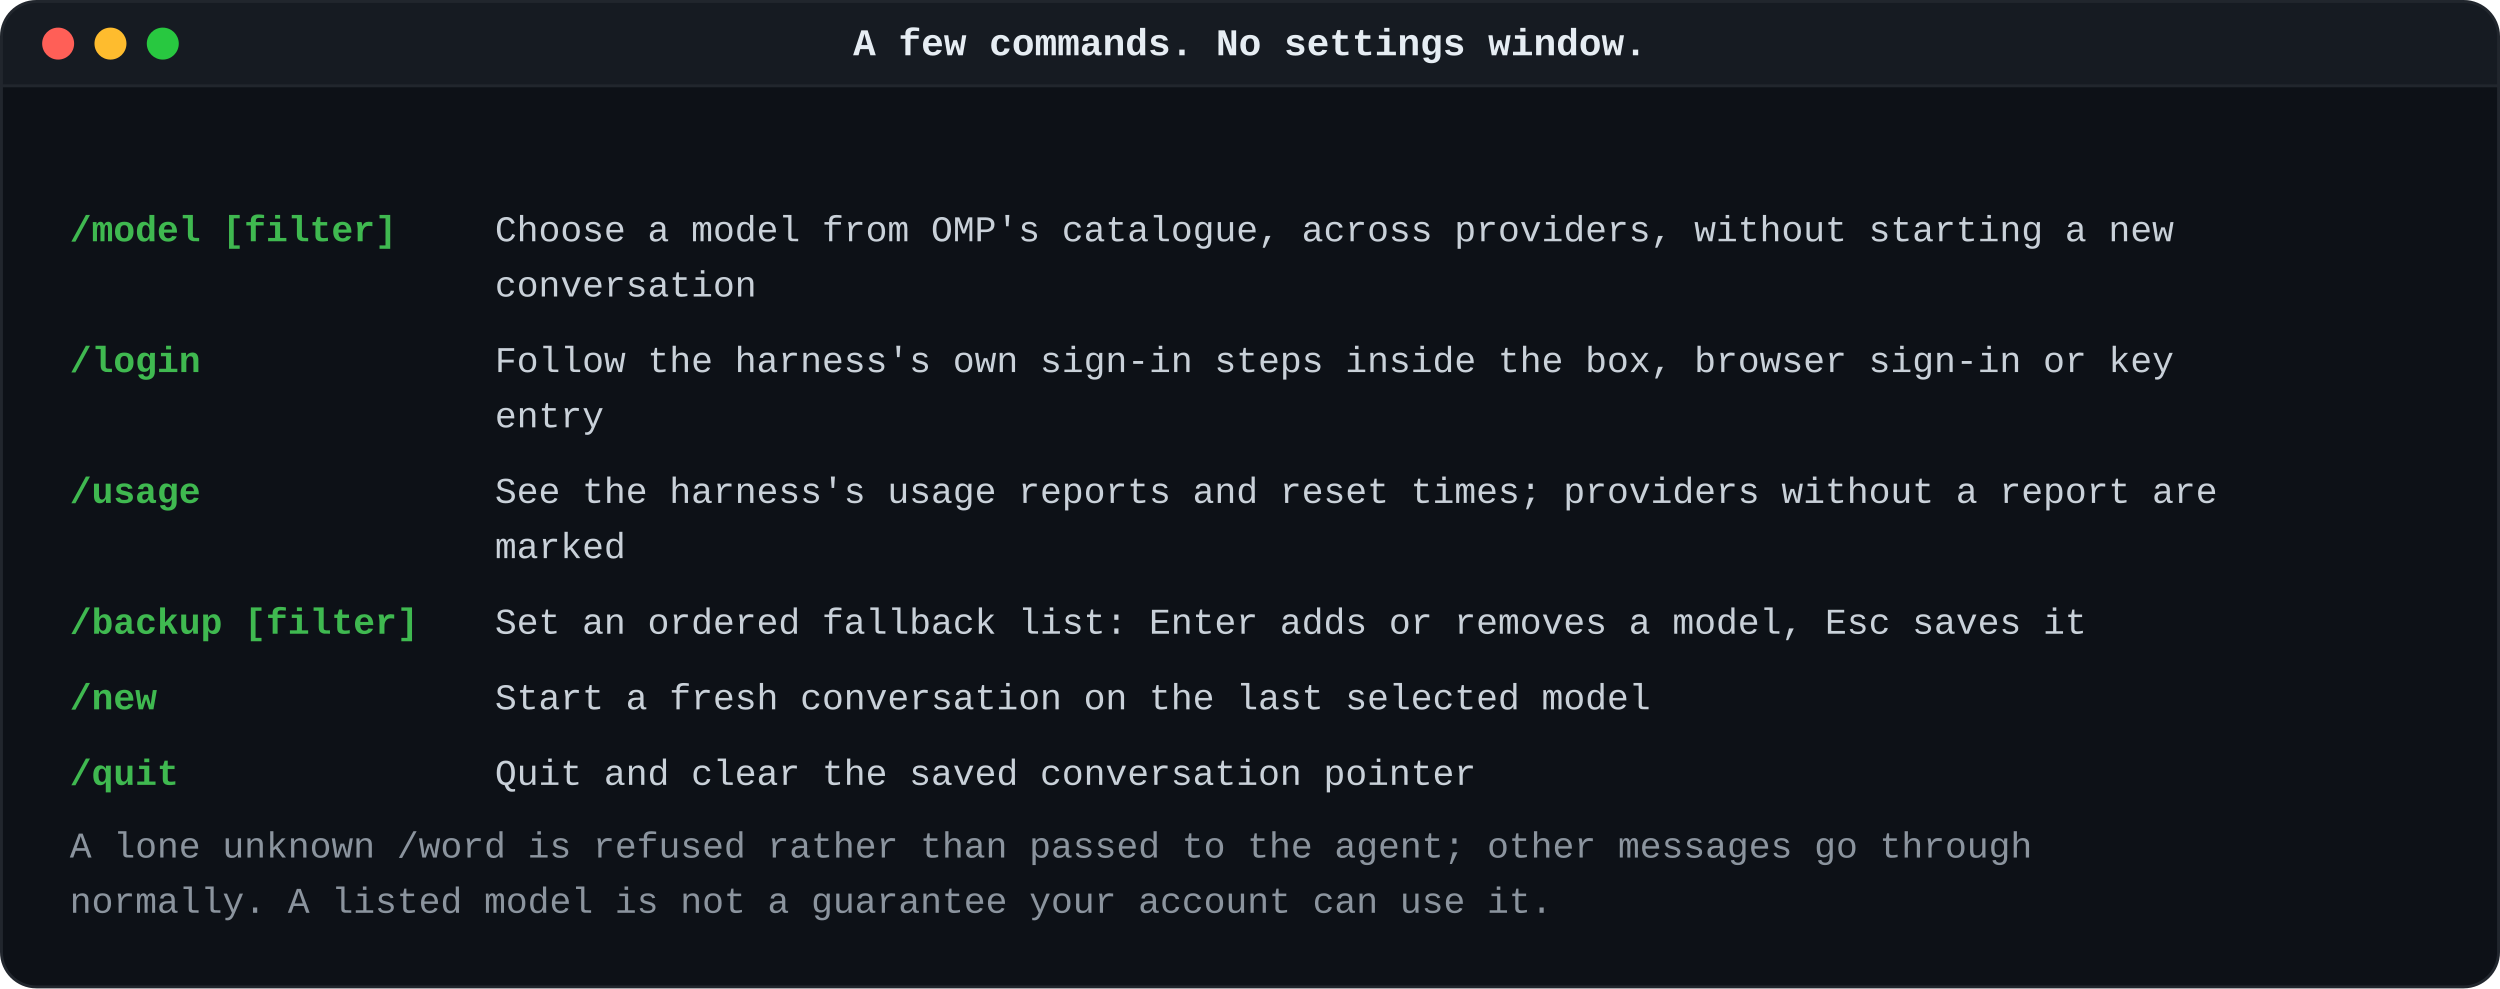
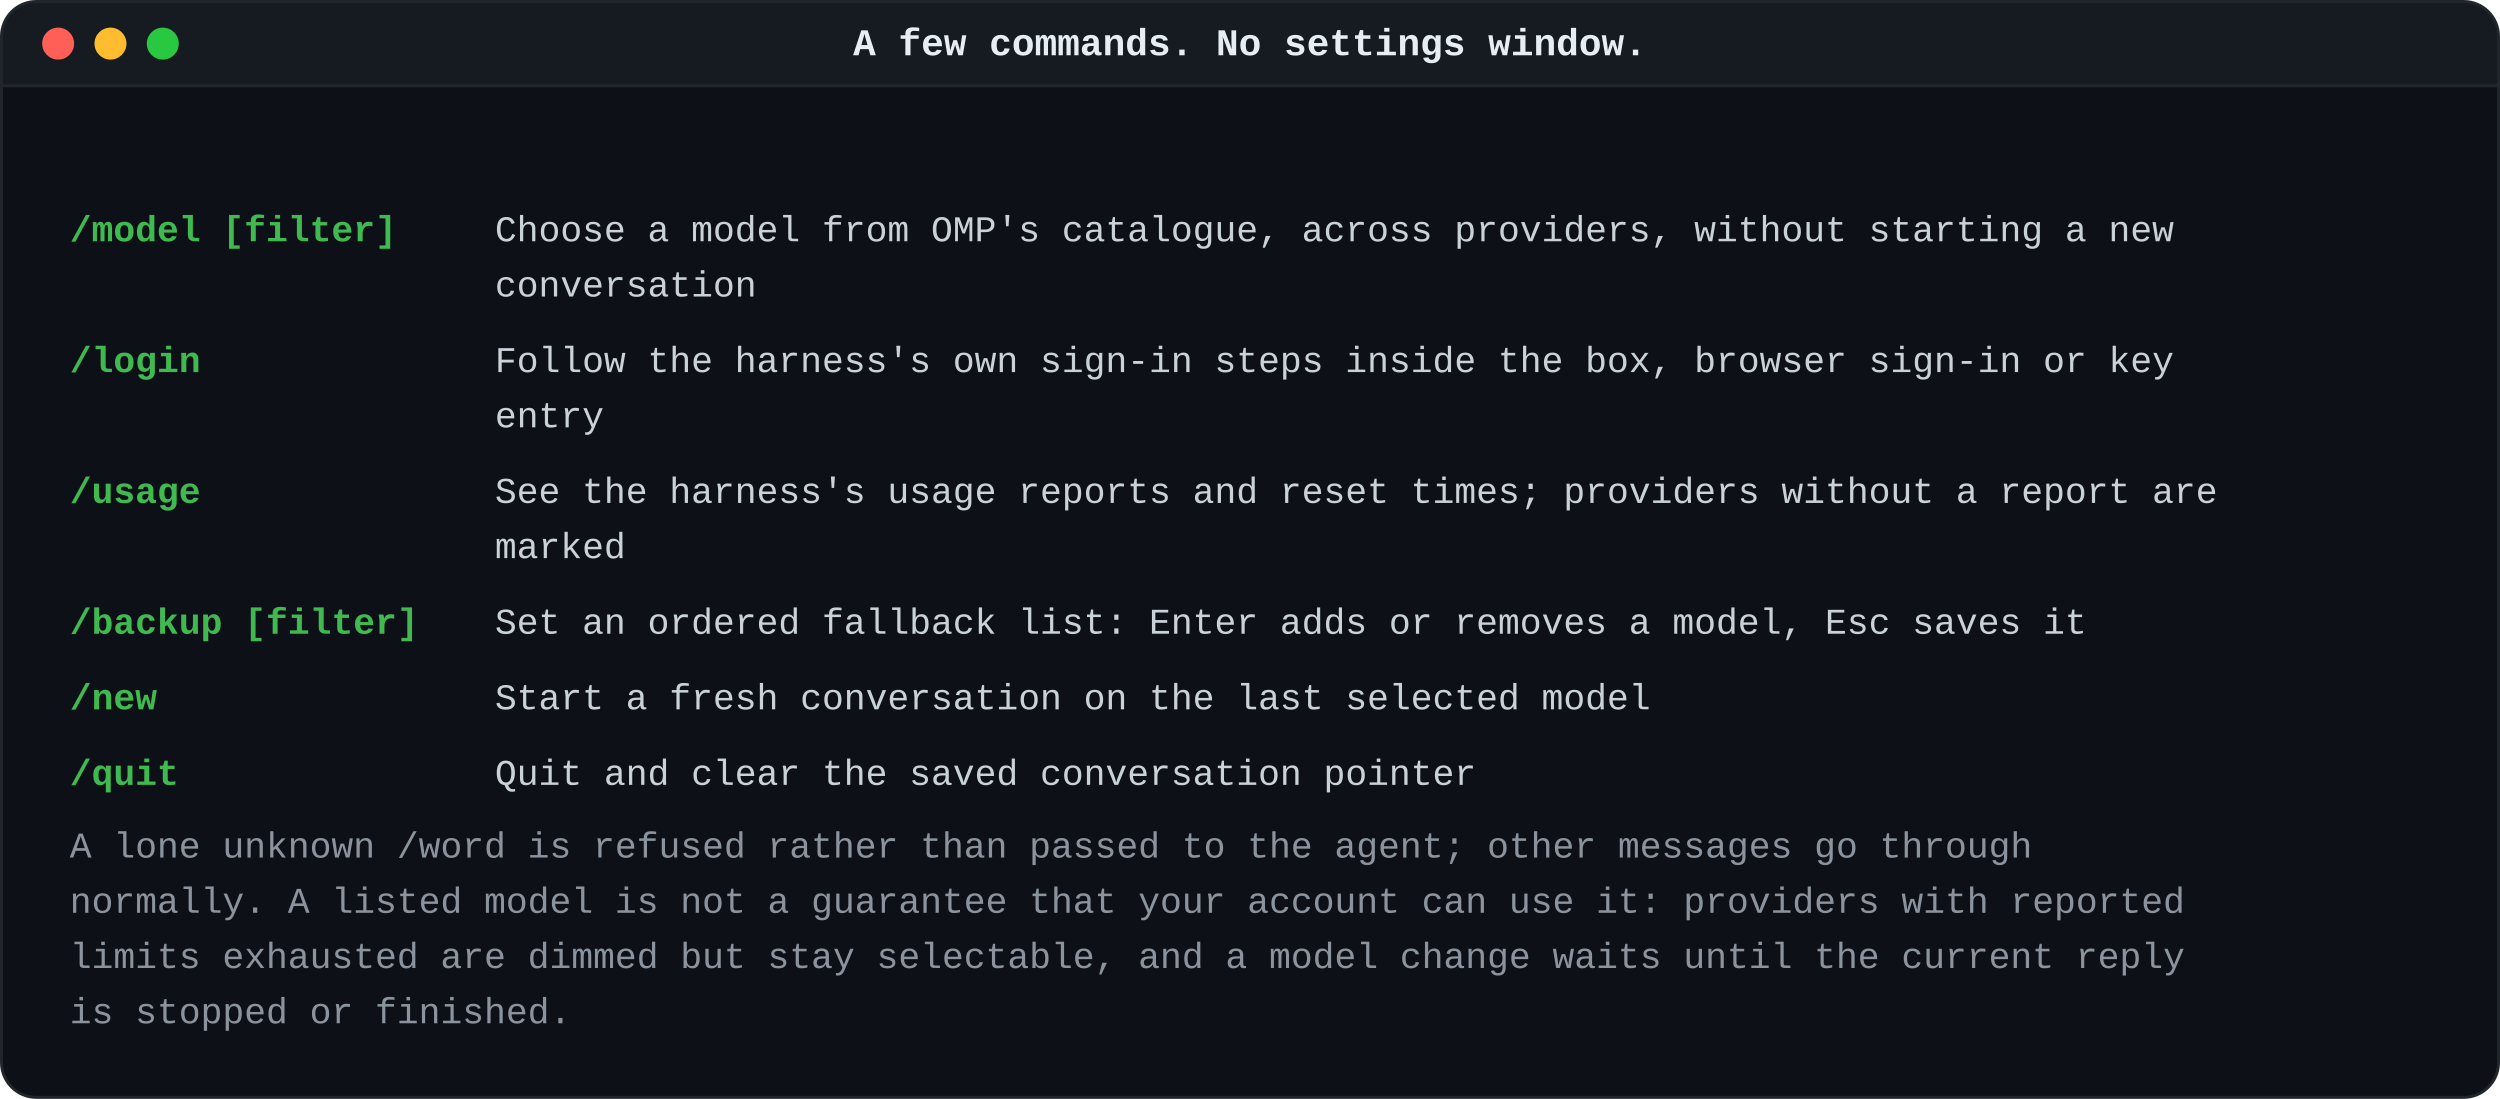
- <svg xmlns="http://www.w3.org/2000/svg" viewBox="0 0 860 340" width="860" height="340" fill="none" role="img" aria-label="A few commands. No settings window.. /model [filter]: Choose a model from OMP's catalogue, across providers, without starting a new conversation /login: Follow the harness's own sign-in steps inside the box, browser sign-in or key entry /usage: See the harness's usage reports and reset times; providers without a report are marked /backup [filter]: Set an ordered fallback list: Enter adds or removes a model, Esc saves it /new: Start a fresh conversation on the last selected model /quit: Quit and clear the saved conversation pointer A lone unknown /word is refused rather than passed to the agent; other messages go through normally. A listed model is not a guarantee your account can use it.">
+ <svg xmlns="http://www.w3.org/2000/svg" viewBox="0 0 860 378" width="860" height="378" fill="none" role="img" aria-label="A few commands. No settings window.. /model [filter]: Choose a model from OMP's catalogue, across providers, without starting a new conversation /login: Follow the harness's own sign-in steps inside the box, browser sign-in or key entry /usage: See the harness's usage reports and reset times; providers without a report are marked /backup [filter]: Set an ordered fallback list: Enter adds or removes a model, Esc saves it /new: Start a fresh conversation on the last selected model /quit: Quit and clear the saved conversation pointer A lone unknown /word is refused rather than passed to the agent; other messages go through normally. A listed model is not a guarantee that your account can use it: providers with reported limits exhausted are dimmed but stay selectable, and a model change waits until the current reply is stopped or finished.">
  <style>
    text { font-family: ui-monospace,SFMono-Regular,'SF Mono',Menlo,Consolas,'Liberation Mono',monospace; }
    .rise { animation: rise .35s ease-out both; }
    .fade { animation: fade .4s ease-out both; }
    .blink { animation: blink 1.1s steps(1) infinite; }
    @keyframes rise { from { opacity: 0; transform: translateY(4px); } }
    @keyframes fade { from { opacity: 0; } }
    @keyframes blink { 50% { opacity: 0; } }
    @keyframes hold { 0%, 99.9% { opacity: 1; } 100% { opacity: 0; } }
    @media (prefers-reduced-motion: reduce) { * { animation: none !important; } }
  </style>
  <clipPath id="win">
-     <rect x="0.5" y="0.5" width="859" height="339" rx="12" />
+     <rect x="0.5" y="0.5" width="859" height="377" rx="12" />
  </clipPath>
  <g clip-path="url(#win)">
-     <rect width="860" height="340" fill="#0D1117" />
+     <rect width="860" height="378" fill="#0D1117" />
    <rect width="860" height="30" fill="#161B22" />
    <path d="M0 29.5H860" stroke="#21262D" />
    <circle cx="20" cy="15.0" r="5.5" fill="#FF5F57" />
    <circle cx="38" cy="15.0" r="5.5" fill="#FEBC2E" />
    <circle cx="56" cy="15.0" r="5.5" fill="#28C840" />
    <text x="430.0" y="19.0" font-size="13" font-weight="600" fill="#E6EDF3" text-anchor="middle">A few commands. No settings window.</text>
    <text x="24" y="83.0" font-size="12.5" font-weight="700" fill="#3FB950">/model [filter]</text>
    <text x="170.25" y="83.0" font-size="12.5" fill="#C9D1D9">Choose a model from OMP's catalogue, across providers, without starting a new</text>
    <text x="170.25" y="102.0" font-size="12.5" fill="#C9D1D9">conversation</text>
    <text x="24" y="128.0" font-size="12.5" font-weight="700" fill="#3FB950">/login</text>
    <text x="170.25" y="128.0" font-size="12.5" fill="#C9D1D9">Follow the harness's own sign-in steps inside the box, browser sign-in or key</text>
    <text x="170.25" y="147.0" font-size="12.5" fill="#C9D1D9">entry</text>
    <text x="24" y="173.0" font-size="12.5" font-weight="700" fill="#3FB950">/usage</text>
    <text x="170.25" y="173.0" font-size="12.5" fill="#C9D1D9">See the harness's usage reports and reset times; providers without a report are</text>
    <text x="170.25" y="192.0" font-size="12.5" fill="#C9D1D9">marked</text>
    <text x="24" y="218.0" font-size="12.5" font-weight="700" fill="#3FB950">/backup [filter]</text>
    <text x="170.25" y="218.0" font-size="12.5" fill="#C9D1D9">Set an ordered fallback list: Enter adds or removes a model, Esc saves it</text>
    <text x="24" y="244.0" font-size="12.5" font-weight="700" fill="#3FB950">/new</text>
    <text x="170.25" y="244.0" font-size="12.5" fill="#C9D1D9">Start a fresh conversation on the last selected model</text>
    <text x="24" y="270.0" font-size="12.5" font-weight="700" fill="#3FB950">/quit</text>
    <text x="170.25" y="270.0" font-size="12.5" fill="#C9D1D9">Quit and clear the saved conversation pointer</text>
    <text x="24" y="295.0" font-size="12.5" fill="#8B949E">A lone unknown /word is refused rather than passed to the agent; other messages go through</text>
-     <text x="24" y="314.0" font-size="12.5" fill="#8B949E">normally. A listed model is not a guarantee your account can use it.</text>
+     <text x="24" y="314.0" font-size="12.5" fill="#8B949E">normally. A listed model is not a guarantee that your account can use it: providers with reported</text>
+     <text x="24" y="333.0" font-size="12.5" fill="#8B949E">limits exhausted are dimmed but stay selectable, and a model change waits until the current reply</text>
+     <text x="24" y="352.0" font-size="12.5" fill="#8B949E">is stopped or finished.</text>
  </g>
-   <rect x="0.5" y="0.5" width="859" height="339" rx="12" stroke="#21262D" />
+   <rect x="0.5" y="0.5" width="859" height="377" rx="12" stroke="#21262D" />
</svg>
